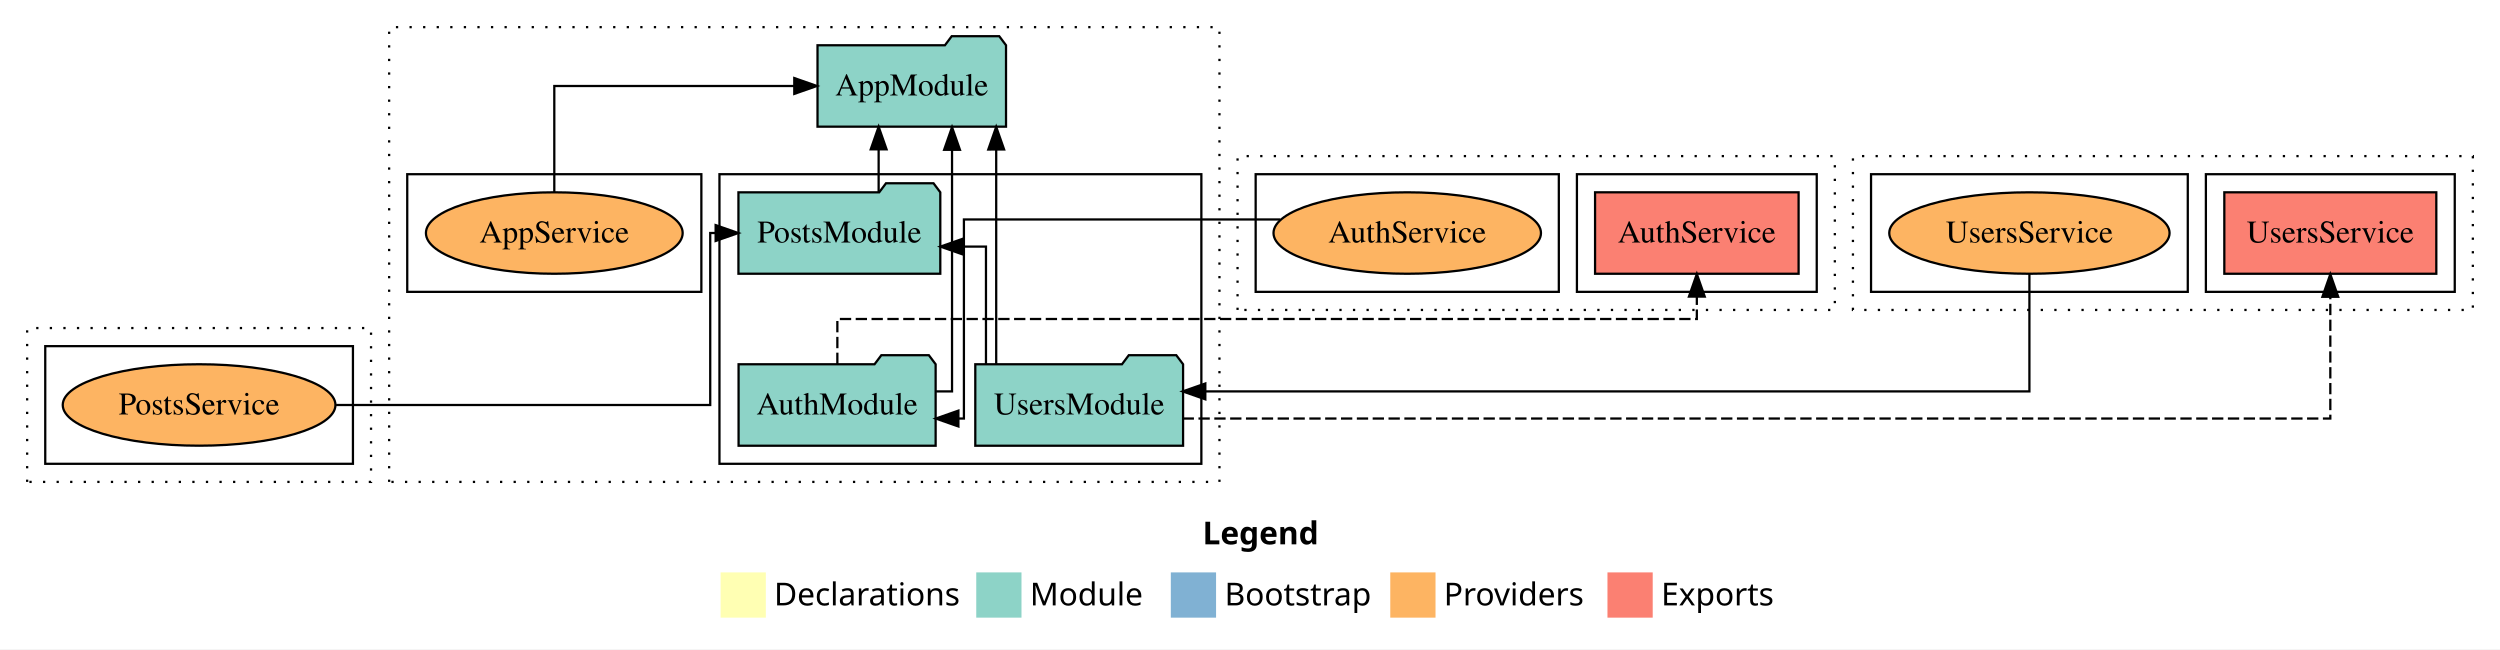
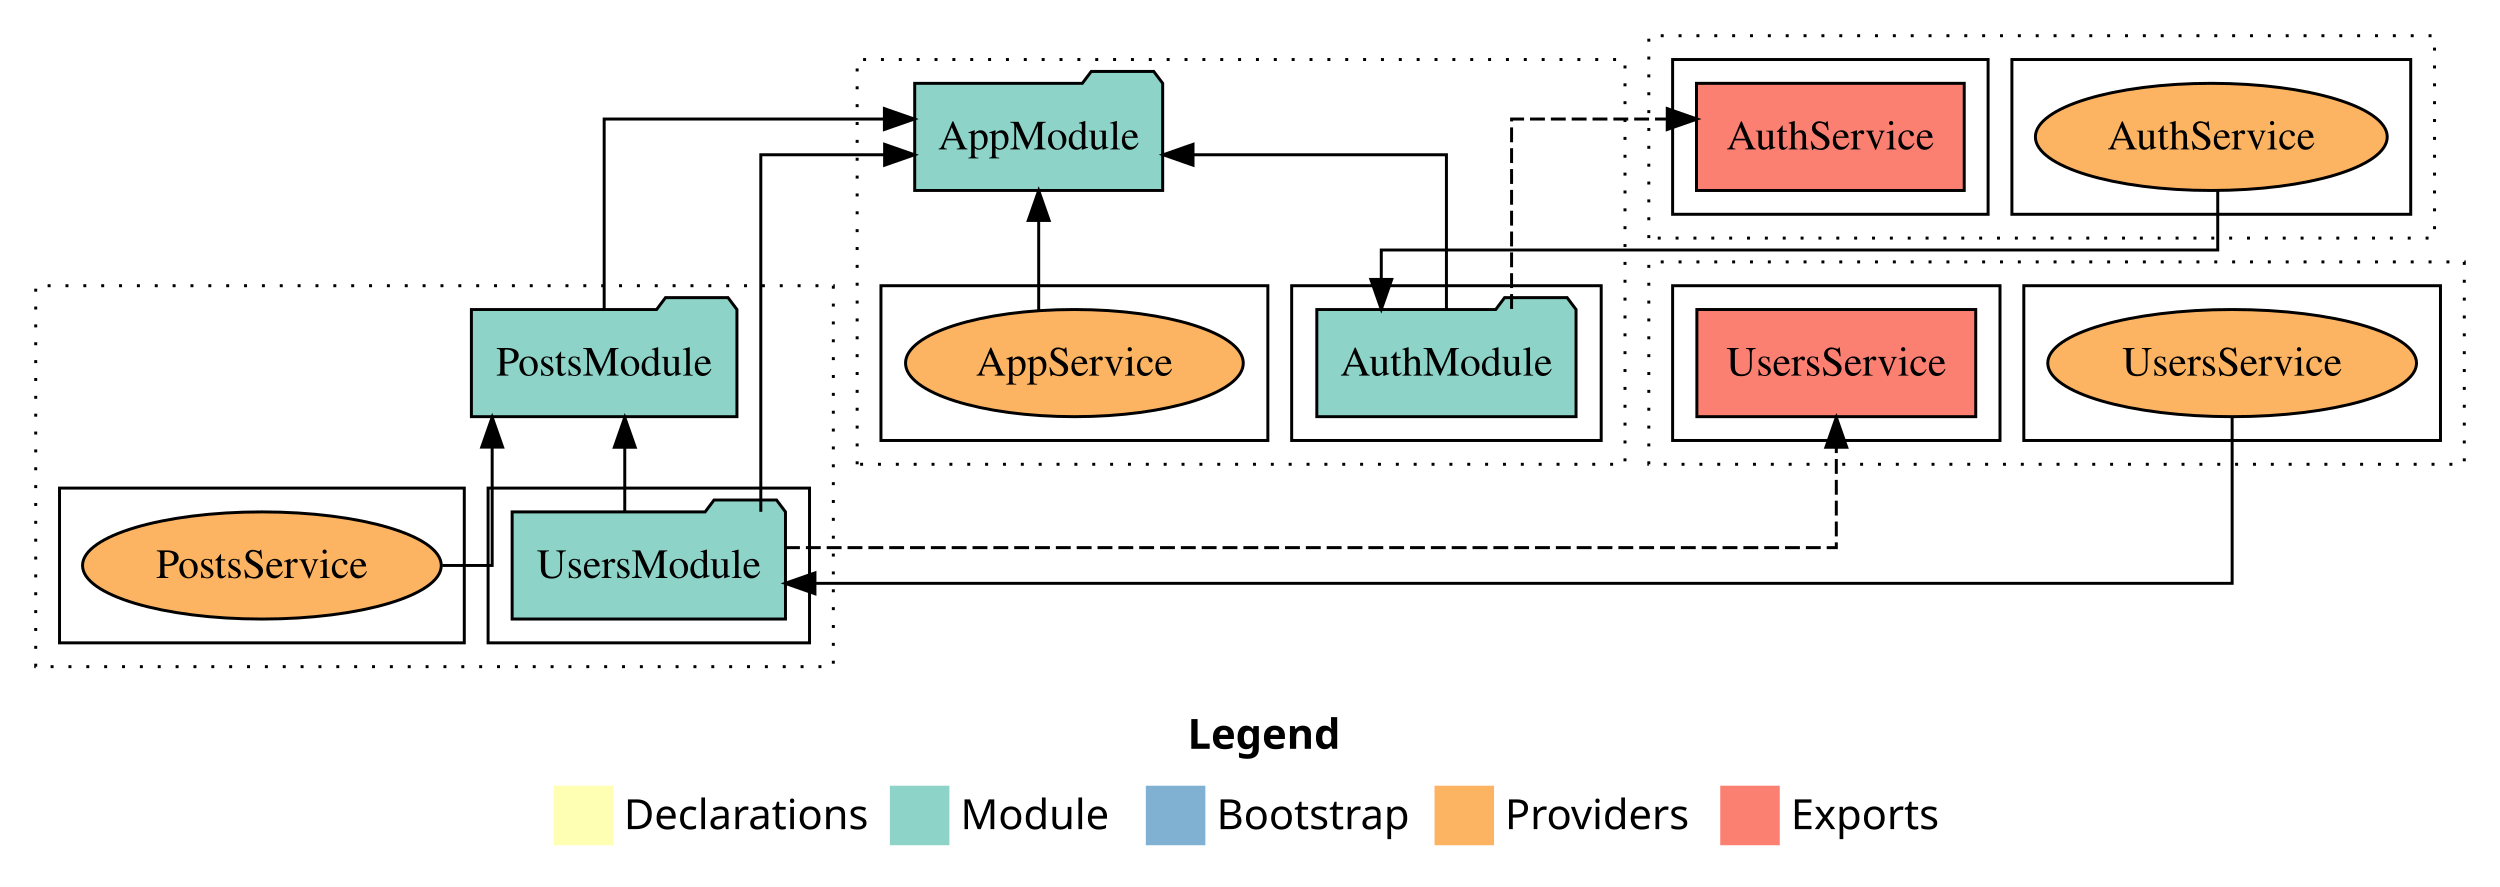
- <svg xmlns="http://www.w3.org/2000/svg" width="1105pt" height="287pt" viewBox="0.00 0.00 1105.00 287.00">
-   <g id="graph0" class="graph" transform="scale(1 1) rotate(0) translate(4 283)">
-     <polygon fill="white" stroke="transparent" points="-4,4 -4,-283 1101,-283 1101,4 -4,4" />
-     <text text-anchor="start" x="527.51" y="-42.4" font-family="Times-12" font-weight="bold" font-size="14.00">Legend</text>
-     <polygon fill="#ffffb3" stroke="transparent" points="314.5,-10 314.5,-30 334.5,-30 334.5,-10 314.5,-10" />
-     <text text-anchor="start" x="338.13" y="-15.4" font-family="Times-12" font-size="14.00">  Declarations</text>
-     <polygon fill="#8dd3c7" stroke="transparent" points="427.5,-10 427.5,-30 447.5,-30 447.5,-10 427.5,-10" />
-     <text text-anchor="start" x="451.23" y="-15.4" font-family="Times-12" font-size="14.00">  Module</text>
-     <polygon fill="#80b1d3" stroke="transparent" points="513.5,-10 513.5,-30 533.5,-30 533.5,-10 513.5,-10" />
-     <text text-anchor="start" x="537.28" y="-15.4" font-family="Times-12" font-size="14.00">  Bootstrap</text>
-     <polygon fill="#fdb462" stroke="transparent" points="610.5,-10 610.5,-30 630.5,-30 630.5,-10 610.5,-10" />
-     <text text-anchor="start" x="634.17" y="-15.4" font-family="Times-12" font-size="14.00">  Providers</text>
-     <polygon fill="#fb8072" stroke="transparent" points="706.5,-10 706.5,-30 726.5,-30 726.5,-10 706.5,-10" />
-     <text text-anchor="start" x="730.23" y="-15.4" font-family="Times-12" font-size="14.00">  Exports</text>
-     <g id="clust1" class="cluster">
-       <polygon fill="none" stroke="black" stroke-dasharray="1,5" points="168,-70 168,-271 535,-271 535,-70 168,-70" />
-     </g>
-     <g id="clust3" class="cluster">
-       <polygon fill="none" stroke="black" points="314,-78 314,-206 527,-206 527,-78 314,-78" />
-     </g>
-     <g id="clust6" class="cluster">
-       <polygon fill="none" stroke="black" points="176,-154 176,-206 306,-206 306,-154 176,-154" />
-     </g>
-     <g id="clust7" class="cluster">
-       <polygon fill="none" stroke="black" stroke-dasharray="1,5" points="543,-146 543,-214 807,-214 807,-146 543,-146" />
-     </g>
-     <g id="clust10" class="cluster">
-       <polygon fill="none" stroke="black" points="693,-154 693,-206 799,-206 799,-154 693,-154" />
-     </g>
-     <g id="clust12" class="cluster">
-       <polygon fill="none" stroke="black" points="551,-154 551,-206 685,-206 685,-154 551,-154" />
-     </g>
+ <svg xmlns="http://www.w3.org/2000/svg" width="840pt" height="298pt" viewBox="0.00 0.00 840.00 298.00">
+   <g id="graph0" class="graph" transform="scale(1 1) rotate(0) translate(4 294)">
+     <polygon fill="white" stroke="transparent" points="-4,4 -4,-294 836,-294 836,4 -4,4" />
+     <text text-anchor="start" x="395.01" y="-42.4" font-family="Times-12" font-weight="bold" font-size="14.00">Legend</text>
+     <polygon fill="#ffffb3" stroke="transparent" points="182,-10 182,-30 202,-30 202,-10 182,-10" />
+     <text text-anchor="start" x="205.63" y="-15.4" font-family="Times-12" font-size="14.00">  Declarations</text>
+     <polygon fill="#8dd3c7" stroke="transparent" points="295,-10 295,-30 315,-30 315,-10 295,-10" />
+     <text text-anchor="start" x="318.73" y="-15.4" font-family="Times-12" font-size="14.00">  Module</text>
+     <polygon fill="#80b1d3" stroke="transparent" points="381,-10 381,-30 401,-30 401,-10 381,-10" />
+     <text text-anchor="start" x="404.78" y="-15.4" font-family="Times-12" font-size="14.00">  Bootstrap</text>
+     <polygon fill="#fdb462" stroke="transparent" points="478,-10 478,-30 498,-30 498,-10 478,-10" />
+     <text text-anchor="start" x="501.67" y="-15.4" font-family="Times-12" font-size="14.00">  Providers</text>
+     <polygon fill="#fb8072" stroke="transparent" points="574,-10 574,-30 594,-30 594,-10 574,-10" />
+     <text text-anchor="start" x="597.73" y="-15.4" font-family="Times-12" font-size="14.00">  Exports</text>
    <g id="clust13" class="cluster">
-       <polygon fill="none" stroke="black" stroke-dasharray="1,5" points="8,-70 8,-138 160,-138 160,-70 8,-70" />
+       <polygon fill="none" stroke="black" stroke-dasharray="1,5" points="8,-70 8,-198 276,-198 276,-70 8,-70" />
    </g>
    <g id="clust18" class="cluster">
      <polygon fill="none" stroke="black" points="16,-78 16,-130 152,-130 152,-78 16,-78" />
    </g>
+     <g id="clust15" class="cluster">
+       <polygon fill="none" stroke="black" points="160,-78 160,-130 268,-130 268,-78 160,-78" />
+     </g>
+     <g id="clust1" class="cluster">
+       <polygon fill="none" stroke="black" stroke-dasharray="1,5" points="284,-138 284,-274 542,-274 542,-138 284,-138" />
+     </g>
+     <g id="clust3" class="cluster">
+       <polygon fill="none" stroke="black" points="430,-146 430,-198 534,-198 534,-146 430,-146" />
+     </g>
+     <g id="clust6" class="cluster">
+       <polygon fill="none" stroke="black" points="292,-146 292,-198 422,-198 422,-146 292,-146" />
+     </g>
    <g id="clust19" class="cluster">
-       <polygon fill="none" stroke="black" stroke-dasharray="1,5" points="815,-146 815,-214 1089,-214 1089,-146 815,-146" />
+       <polygon fill="none" stroke="black" stroke-dasharray="1,5" points="550,-138 550,-206 824,-206 824,-138 550,-138" />
+     </g>
+     <g id="clust24" class="cluster">
+       <polygon fill="none" stroke="black" points="676,-146 676,-198 816,-198 816,-146 676,-146" />
    </g>
    <g id="clust22" class="cluster">
-       <polygon fill="none" stroke="black" points="971,-154 971,-206 1081,-206 1081,-154 971,-154" />
+       <polygon fill="none" stroke="black" points="558,-146 558,-198 668,-198 668,-146 558,-146" />
    </g>
-     <g id="clust24" class="cluster">
-       <polygon fill="none" stroke="black" points="823,-154 823,-206 963,-206 963,-154 823,-154" />
+     <g id="clust7" class="cluster">
+       <polygon fill="none" stroke="black" stroke-dasharray="1,5" points="550,-214 550,-282 814,-282 814,-214 550,-214" />
+     </g>
+     <g id="clust12" class="cluster">
+       <polygon fill="none" stroke="black" points="672,-222 672,-274 806,-274 806,-222 672,-222" />
+     </g>
+     <g id="clust10" class="cluster">
+       <polygon fill="none" stroke="black" points="558,-222 558,-274 664,-274 664,-222 558,-222" />
    </g>
    <g id="node1" class="node">
-       <polygon fill="#8dd3c7" stroke="black" points="409.55,-122 406.55,-126 385.55,-126 382.55,-122 322.45,-122 322.45,-86 409.55,-86 409.55,-122" />
-       <text text-anchor="middle" x="366" y="-99.8" font-family="Times,serif" font-size="14.00">AuthModule</text>
+       <polygon fill="#8dd3c7" stroke="black" points="525.55,-190 522.55,-194 501.55,-194 498.55,-190 438.45,-190 438.45,-154 525.55,-154 525.55,-190" />
+       <text text-anchor="middle" x="482" y="-167.8" font-family="Times,serif" font-size="14.00">AuthModule</text>
    </g>
    <g id="node4" class="node">
-       <polygon fill="#8dd3c7" stroke="black" points="440.66,-263 437.66,-267 416.66,-267 413.66,-263 357.34,-263 357.34,-227 440.66,-227 440.66,-263" />
-       <text text-anchor="middle" x="399" y="-240.8" font-family="Times,serif" font-size="14.00">AppModule</text>
+       <polygon fill="#8dd3c7" stroke="black" points="386.66,-266 383.66,-270 362.66,-270 359.66,-266 303.34,-266 303.34,-230 386.66,-230 386.66,-266" />
+       <text text-anchor="middle" x="345" y="-243.8" font-family="Times,serif" font-size="14.00">AppModule</text>
    </g>
    <g id="edge1" class="edge">
-       <path fill="none" stroke="black" d="M409.74,-110C414.01,-110 416.8,-110 416.8,-110 416.8,-110 416.8,-216.79 416.8,-216.79" />
-       <polygon fill="black" stroke="black" points="413.3,-216.79 416.8,-226.79 420.3,-216.79 413.3,-216.79" />
+       <path fill="none" stroke="black" d="M482,-190.03C482,-210.77 482,-242 482,-242 482,-242 396.85,-242 396.85,-242" />
+       <polygon fill="black" stroke="black" points="396.85,-238.5 386.85,-242 396.85,-245.5 396.85,-238.5" />
    </g>
    <g id="node6" class="node">
-       <polygon fill="#fb8072" stroke="black" points="790.98,-198 701.02,-198 701.02,-162 790.98,-162 790.98,-198" />
-       <text text-anchor="middle" x="746" y="-175.8" font-family="Times,serif" font-size="14.00">AuthService </text>
+       <polygon fill="#fb8072" stroke="black" points="655.98,-266 566.02,-266 566.02,-230 655.98,-230 655.98,-266" />
+       <text text-anchor="middle" x="611" y="-243.8" font-family="Times,serif" font-size="14.00">AuthService </text>
    </g>
    <g id="edge5" class="edge">
-       <path fill="none" stroke="black" stroke-dasharray="5,2" d="M366.11,-122.11C366.11,-131.9 366.11,-142 366.11,-142 366.11,-142 746,-142 746,-142 746,-142 746,-151.89 746,-151.89" />
-       <polygon fill="black" stroke="black" points="742.5,-151.89 746,-161.89 749.5,-151.89 742.5,-151.89" />
+       <path fill="none" stroke="black" stroke-dasharray="5,2" d="M503.89,-190.2C503.89,-214.36 503.89,-254 503.89,-254 503.89,-254 556.19,-254 556.19,-254" />
+       <polygon fill="black" stroke="black" points="556.2,-257.5 566.19,-254 556.19,-250.5 556.2,-257.5" />
    </g>
    <g id="node2" class="node">
-       <polygon fill="#8dd3c7" stroke="black" points="411.61,-198 408.61,-202 387.61,-202 384.61,-198 322.39,-198 322.39,-162 411.61,-162 411.61,-198" />
-       <text text-anchor="middle" x="367" y="-175.8" font-family="Times,serif" font-size="14.00">PostsModule</text>
+       <polygon fill="#8dd3c7" stroke="black" points="243.61,-190 240.61,-194 219.61,-194 216.61,-190 154.39,-190 154.39,-154 243.61,-154 243.61,-190" />
+       <text text-anchor="middle" x="199" y="-167.8" font-family="Times,serif" font-size="14.00">PostsModule</text>
    </g>
    <g id="edge2" class="edge">
-       <path fill="none" stroke="black" d="M384.36,-198.11C384.36,-198.11 384.36,-216.99 384.36,-216.99" />
-       <polygon fill="black" stroke="black" points="380.86,-216.99 384.36,-226.99 387.86,-216.99 380.86,-216.99" />
+       <path fill="none" stroke="black" d="M199,-190.2C199,-214.36 199,-254 199,-254 199,-254 293.16,-254 293.16,-254" />
+       <polygon fill="black" stroke="black" points="293.16,-257.5 303.16,-254 293.16,-250.5 293.16,-257.5" />
    </g>
    <g id="node3" class="node">
-       <polygon fill="#8dd3c7" stroke="black" points="518.92,-122 515.92,-126 494.92,-126 491.92,-122 427.08,-122 427.08,-86 518.92,-86 518.92,-122" />
-       <text text-anchor="middle" x="473" y="-99.8" font-family="Times,serif" font-size="14.00">UsersModule</text>
+       <polygon fill="#8dd3c7" stroke="black" points="259.92,-122 256.92,-126 235.92,-126 232.92,-122 168.08,-122 168.08,-86 259.92,-86 259.92,-122" />
+       <text text-anchor="middle" x="214" y="-99.8" font-family="Times,serif" font-size="14.00">UsersModule</text>
    </g>
    <g id="edge7" class="edge">
-       <path fill="none" stroke="black" d="M431.8,-122.03C431.8,-142.77 431.8,-174 431.8,-174 431.8,-174 421.65,-174 421.65,-174" />
-       <polygon fill="black" stroke="black" points="421.65,-170.5 411.65,-174 421.65,-177.5 421.65,-170.5" />
+       <path fill="none" stroke="black" d="M205.92,-122.22C205.92,-122.22 205.92,-143.73 205.92,-143.73" />
+       <polygon fill="black" stroke="black" points="202.42,-143.73 205.92,-153.73 209.42,-143.73 202.42,-143.73" />
    </g>
    <g id="edge3" class="edge">
-       <path fill="none" stroke="black" d="M436.32,-122.14C436.32,-122.14 436.32,-216.93 436.32,-216.93" />
-       <polygon fill="black" stroke="black" points="432.82,-216.92 436.32,-226.93 439.82,-216.93 432.82,-216.92" />
+       <path fill="none" stroke="black" d="M251.63,-122.04C251.63,-159.45 251.63,-242 251.63,-242 251.63,-242 293.23,-242 293.23,-242" />
+       <polygon fill="black" stroke="black" points="293.23,-245.5 303.23,-242 293.23,-238.5 293.23,-245.5" />
    </g>
    <g id="node9" class="node">
-       <polygon fill="#fb8072" stroke="black" points="1072.85,-198 979.15,-198 979.15,-162 1072.85,-162 1072.85,-198" />
-       <text text-anchor="middle" x="1026" y="-175.8" font-family="Times,serif" font-size="14.00">UsersService </text>
+       <polygon fill="#fb8072" stroke="black" points="659.85,-190 566.15,-190 566.15,-154 659.85,-154 659.85,-190" />
+       <text text-anchor="middle" x="613" y="-167.8" font-family="Times,serif" font-size="14.00">UsersService </text>
    </g>
    <g id="edge9" class="edge">
-       <path fill="none" stroke="black" stroke-dasharray="5,2" d="M518.72,-98C651.22,-98 1026,-98 1026,-98 1026,-98 1026,-151.8 1026,-151.8" />
-       <polygon fill="black" stroke="black" points="1022.5,-151.8 1026,-161.8 1029.5,-151.8 1022.5,-151.8" />
+       <path fill="none" stroke="black" stroke-dasharray="5,2" d="M259.77,-110C364.57,-110 613,-110 613,-110 613,-110 613,-143.73 613,-143.73" />
+       <polygon fill="black" stroke="black" points="609.5,-143.73 613,-153.73 616.5,-143.73 609.5,-143.73" />
    </g>
    <g id="node5" class="node">
-       <ellipse fill="#fdb462" stroke="black" cx="241" cy="-180" rx="56.74" ry="18" />
-       <text text-anchor="middle" x="241" y="-175.8" font-family="Times,serif" font-size="14.00">AppService</text>
+       <ellipse fill="#fdb462" stroke="black" cx="357" cy="-172" rx="56.74" ry="18" />
+       <text text-anchor="middle" x="357" y="-167.8" font-family="Times,serif" font-size="14.00">AppService</text>
    </g>
    <g id="edge4" class="edge">
-       <path fill="none" stroke="black" d="M241,-198.11C241,-217.34 241,-245 241,-245 241,-245 347.07,-245 347.07,-245" />
-       <polygon fill="black" stroke="black" points="347.07,-248.5 357.07,-245 347.07,-241.5 347.07,-248.5" />
+       <path fill="none" stroke="black" d="M345,-189.63C345,-189.63 345,-219.94 345,-219.94" />
+       <polygon fill="black" stroke="black" points="341.5,-219.94 345,-229.94 348.5,-219.94 341.5,-219.94" />
    </g>
    <g id="node7" class="node">
-       <ellipse fill="#fdb462" stroke="black" cx="618" cy="-180" rx="59.11" ry="18" />
-       <text text-anchor="middle" x="618" y="-175.8" font-family="Times,serif" font-size="14.00">AuthService</text>
+       <ellipse fill="#fdb462" stroke="black" cx="739" cy="-248" rx="59.11" ry="18" />
+       <text text-anchor="middle" x="739" y="-243.8" font-family="Times,serif" font-size="14.00">AuthService</text>
    </g>
    <g id="edge6" class="edge">
-       <path fill="none" stroke="black" d="M561.85,-186C503.94,-186 422.05,-186 422.05,-186 422.05,-186 422.05,-98 422.05,-98 422.05,-98 419.61,-98 419.61,-98" />
-       <polygon fill="black" stroke="black" points="419.61,-94.5 409.61,-98 419.61,-101.5 419.61,-94.5" />
+       <path fill="none" stroke="black" d="M741.16,-229.89C741.16,-220.1 741.16,-210 741.16,-210 741.16,-210 460.11,-210 460.11,-210 460.11,-210 460.11,-200.11 460.11,-200.11" />
+       <polygon fill="black" stroke="black" points="463.61,-200.11 460.11,-190.11 456.61,-200.11 463.61,-200.11" />
    </g>
    <g id="node8" class="node">
      <ellipse fill="#fdb462" stroke="black" cx="84" cy="-104" rx="60.27" ry="18" />
      <text text-anchor="middle" x="84" y="-99.8" font-family="Times,serif" font-size="14.00">PostsService</text>
    </g>
    <g id="edge8" class="edge">
-       <path fill="none" stroke="black" d="M144.54,-104C211.46,-104 309.92,-104 309.92,-104 309.92,-104 309.92,-180 309.92,-180 309.92,-180 312.31,-180 312.31,-180" />
-       <polygon fill="black" stroke="black" points="312.31,-183.5 322.31,-180 312.31,-176.5 312.31,-183.5" />
+       <path fill="none" stroke="black" d="M144.58,-104C154.37,-104 161.37,-104 161.37,-104 161.37,-104 161.37,-143.78 161.37,-143.78" />
+       <polygon fill="black" stroke="black" points="157.87,-143.78 161.37,-153.78 164.87,-143.78 157.87,-143.78" />
    </g>
    <g id="node10" class="node">
-       <ellipse fill="#fdb462" stroke="black" cx="893" cy="-180" rx="61.95" ry="18" />
-       <text text-anchor="middle" x="893" y="-175.8" font-family="Times,serif" font-size="14.00">UsersService</text>
+       <ellipse fill="#fdb462" stroke="black" cx="746" cy="-172" rx="61.95" ry="18" />
+       <text text-anchor="middle" x="746" y="-167.8" font-family="Times,serif" font-size="14.00">UsersService</text>
    </g>
    <g id="edge10" class="edge">
-       <path fill="none" stroke="black" d="M893,-161.97C893,-141.23 893,-110 893,-110 893,-110 528.75,-110 528.75,-110" />
-       <polygon fill="black" stroke="black" points="528.75,-106.5 518.75,-110 528.75,-113.5 528.75,-106.5" />
+       <path fill="none" stroke="black" d="M746,-153.71C746,-131.79 746,-98 746,-98 746,-98 269.82,-98 269.82,-98" />
+       <polygon fill="black" stroke="black" points="269.82,-94.5 259.82,-98 269.82,-101.5 269.82,-94.5" />
    </g>
  </g>
</svg>
